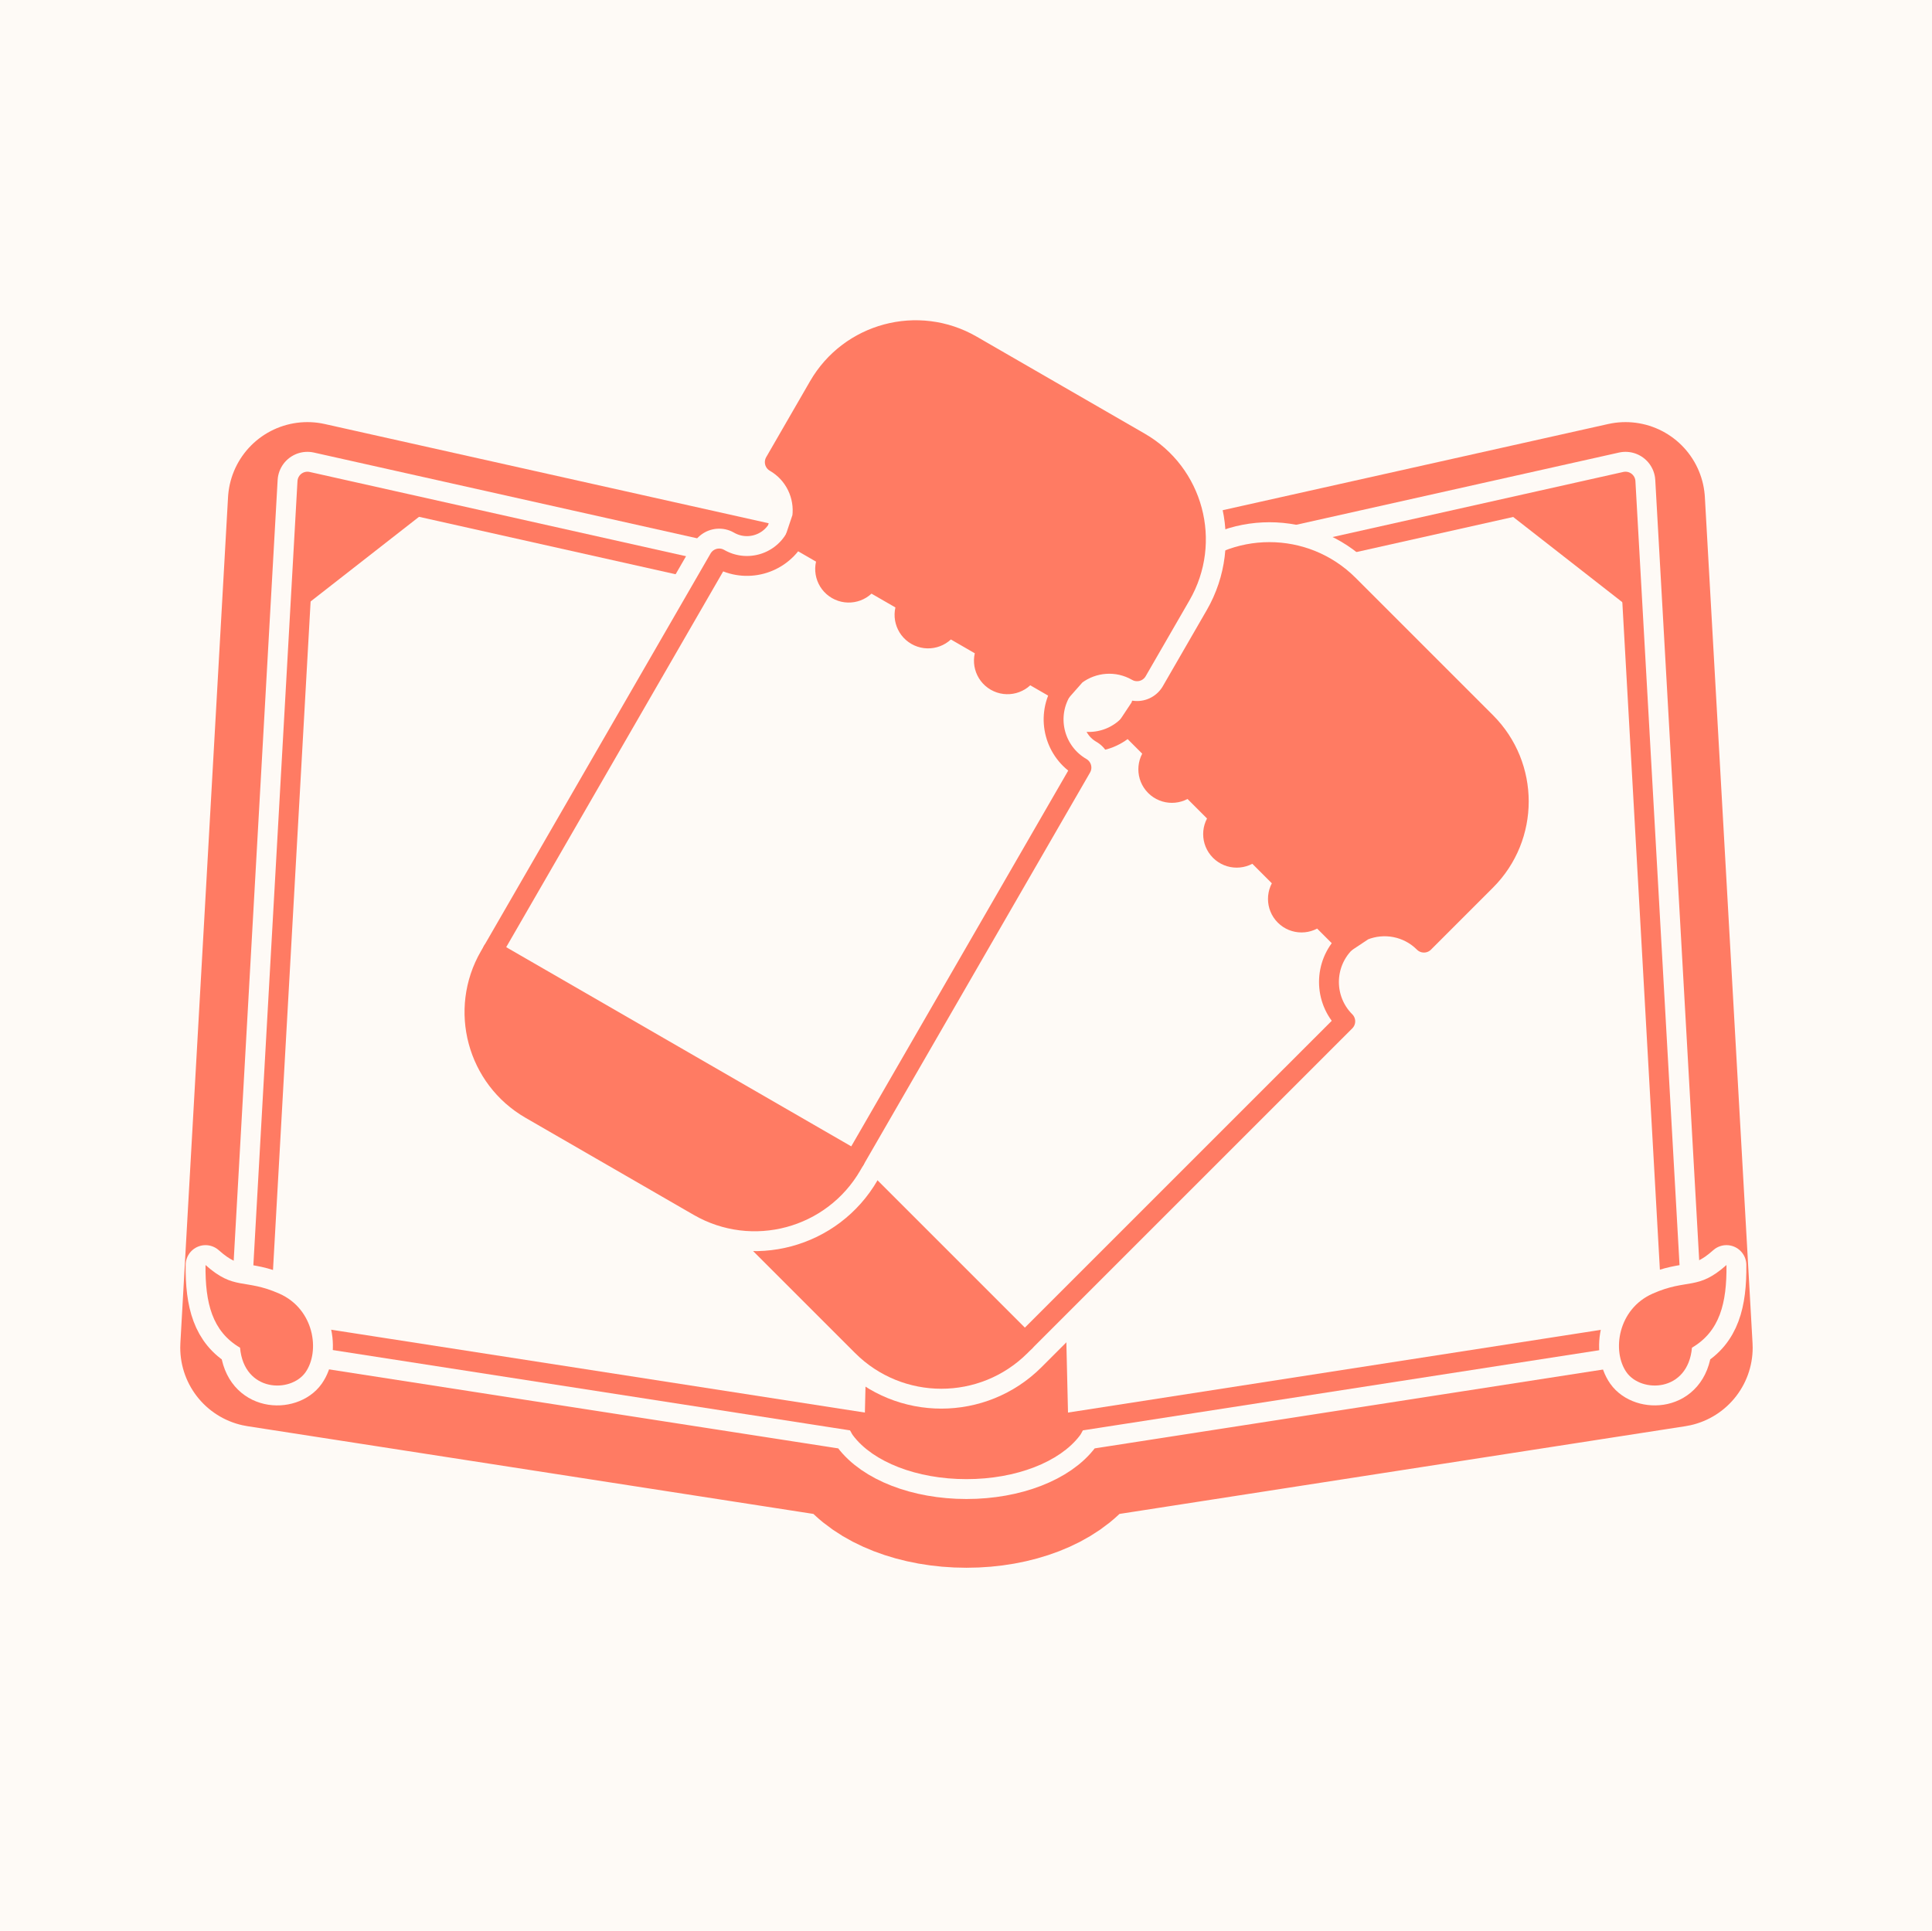
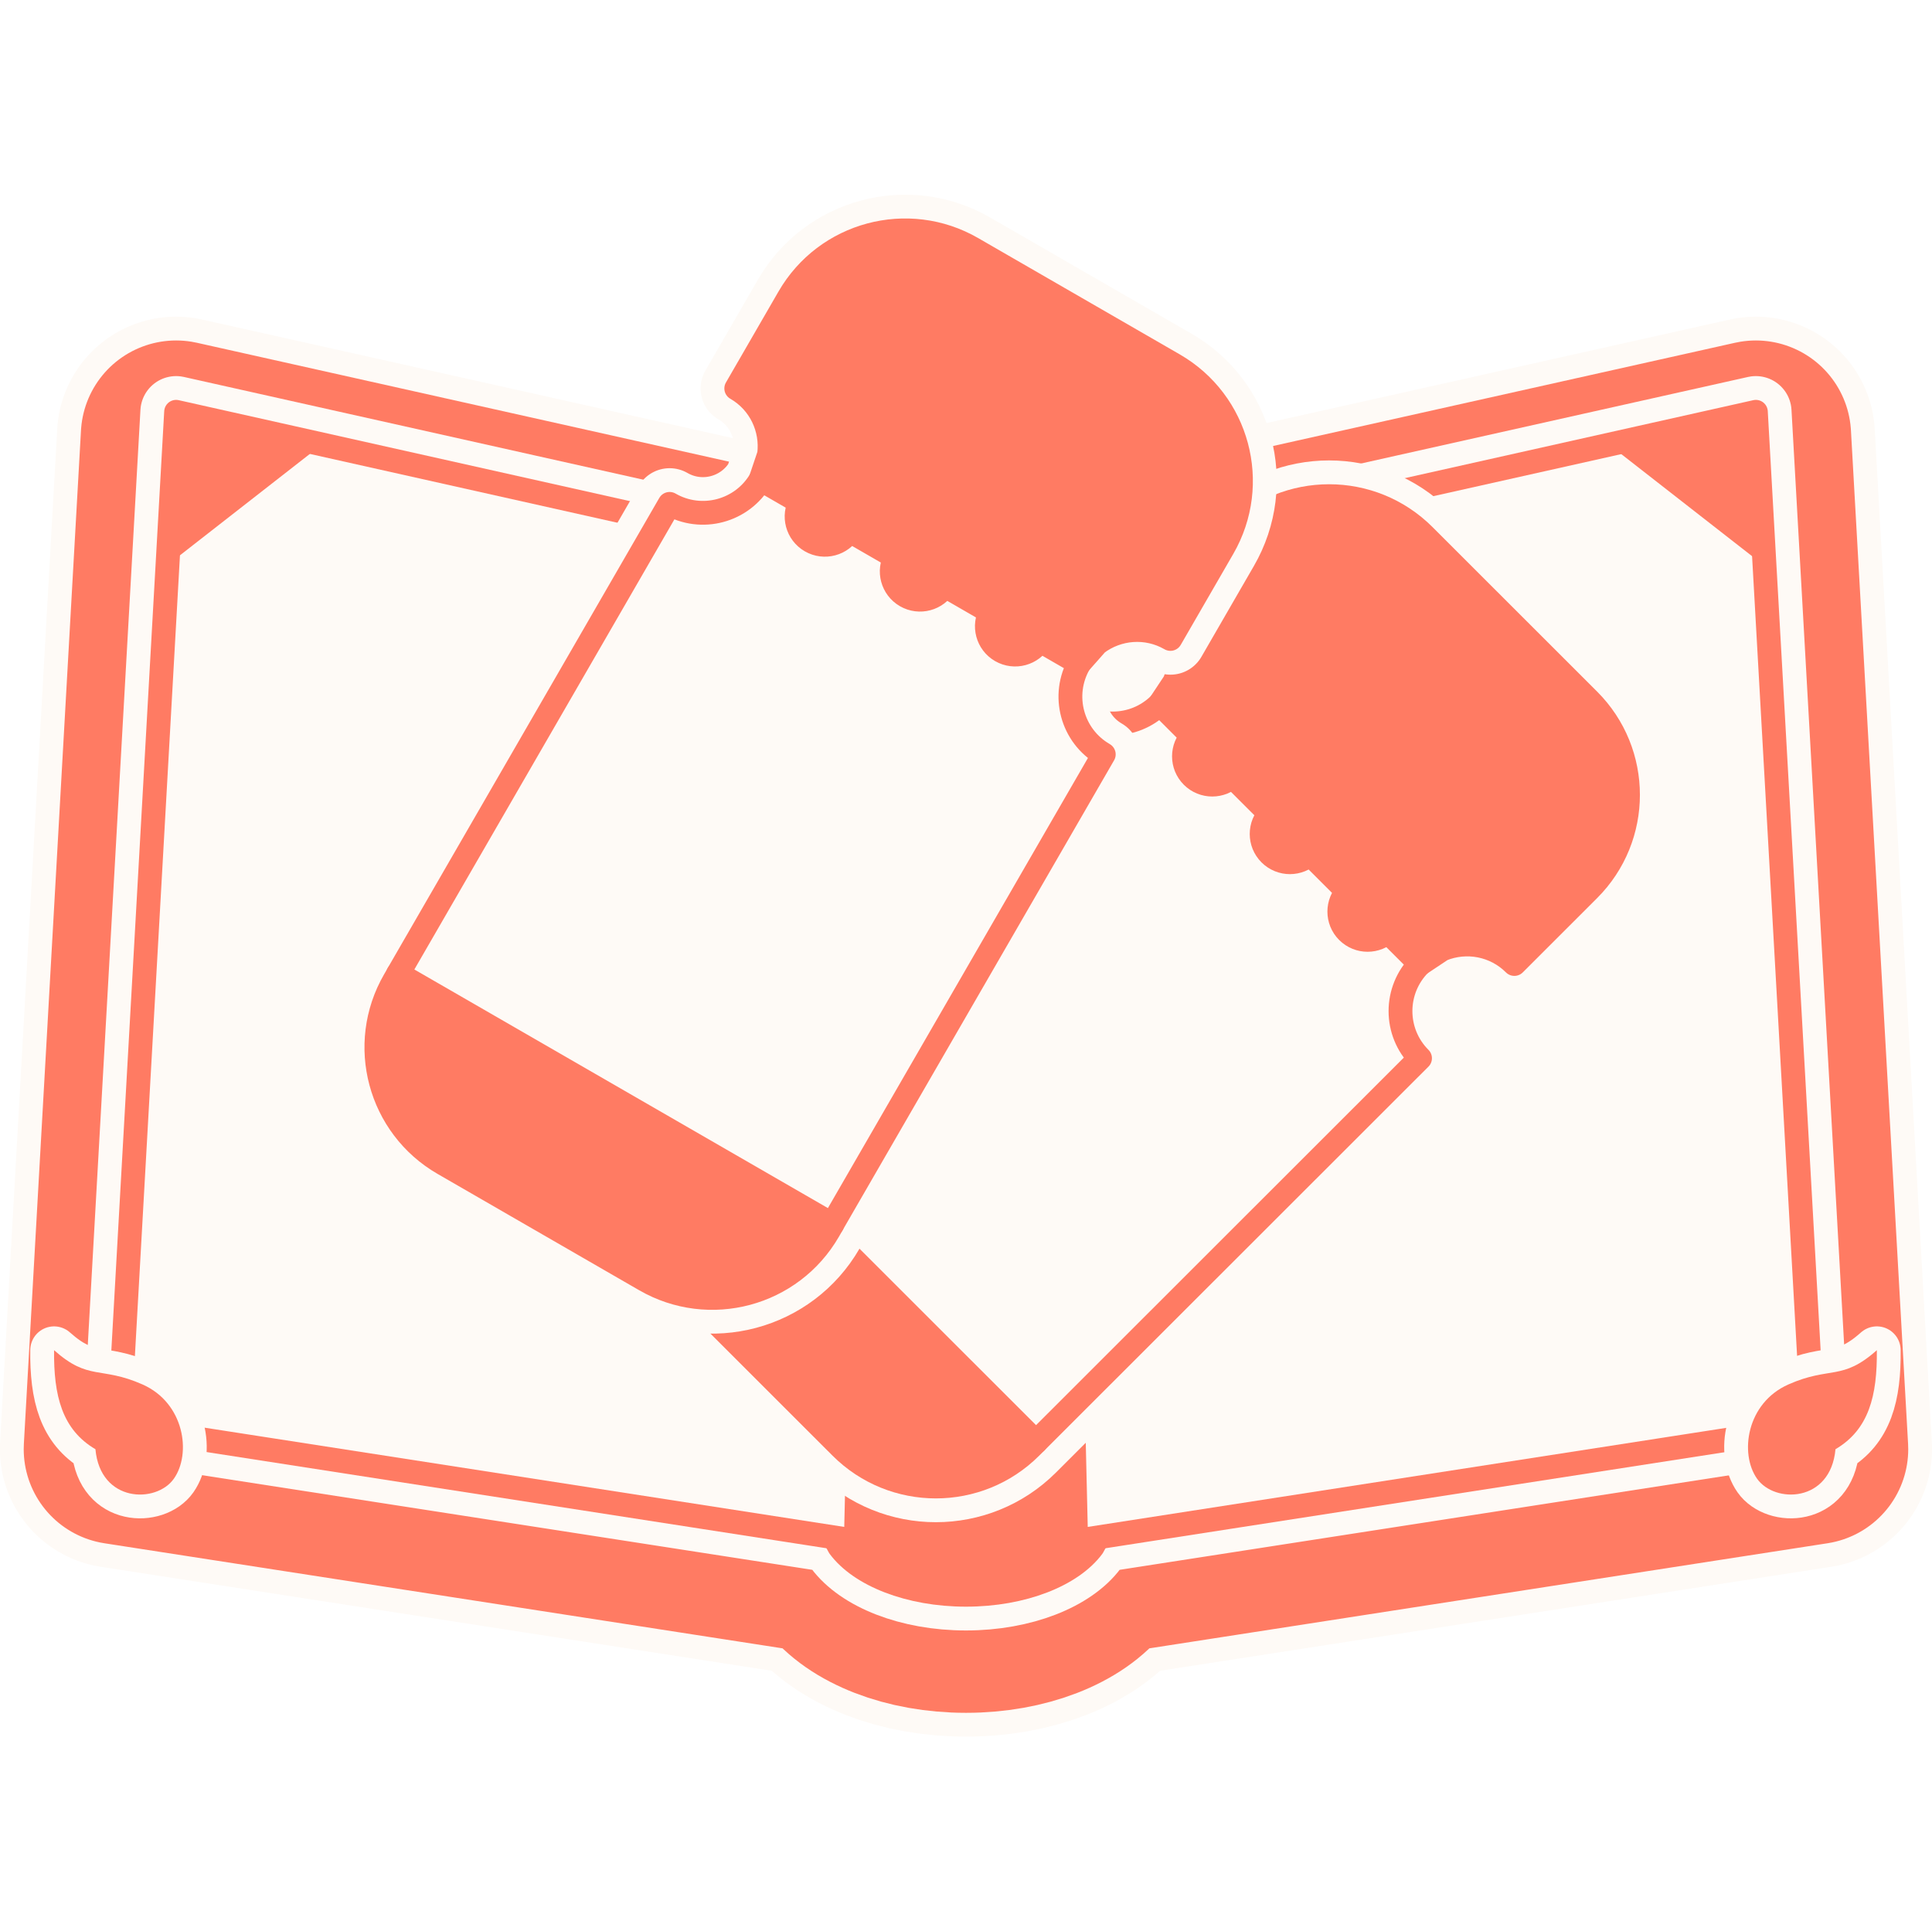
- <svg xmlns="http://www.w3.org/2000/svg" overflow="hidden" viewBox="0 0 2228 2227" xml:space="preserve">
+ <svg xmlns="http://www.w3.org/2000/svg" overflow="hidden" viewBox="0 0 1880 1879" xml:space="preserve">
  <defs>
    <clipPath id="a">
-       <rect x="1086" y="124" width="2228" height="2227" />
+       <rect x="1260" y="298" width="1880" height="1879" />
    </clipPath>
  </defs>
-   <g transform="translate(-1086 -124)" clip-path="url(#a)">
-     <rect x="1086" y="124" width="2228" height="2227" fill="#FEFAF6" />
-     <path d="m1440.5 702.5 676.19 151.18c-0.07 3.237-0.15 6.474-0.22 9.711l10.29 4.867c21.06 8.15 46.44 12.91 73.77 12.91s52.71-4.76 73.77-12.91l10.29-4.867c-0.07-3.237-0.15-6.474-0.22-9.711l676.18-151.18 54.98 975.82-688.4 106.73v0l-20.77 3.22 20.77-3.22-5.03 9.28c-20.03 27.13-66.92 46.17-121.57 46.17s-101.54-19.04-121.57-46.17l-5.03-9.28-688.4-106.73 54.97-975.82z" fill="#FF7B63" fill-rule="evenodd" stroke="#FF7B63" stroke-linecap="round" stroke-linejoin="round" stroke-miterlimit="10" stroke-width="183.33" />
-     <path d="m1440.5 679.5 676.19 151.32c-0.07 3.239-0.15 6.479-0.22 9.719l10.29 4.871c21.06 8.158 46.44 12.922 73.77 12.922s52.71-4.764 73.77-12.922l10.29-4.871c-0.07-3.24-0.15-6.479-0.22-9.719l676.18-151.32 54.98 976.68-688.4 106.82v0l-20.77 3.23 20.77-3.23-5.03 9.29c-20.03 27.16-66.92 46.21-121.57 46.21s-101.54-19.05-121.57-46.21l-5.03-9.29-688.4-106.82 54.97-976.68z" fill="none" fill-rule="evenodd" stroke="#FEFAF6" stroke-linecap="round" stroke-linejoin="round" stroke-miterlimit="10" stroke-width="68.75" />
-     <path d="m2116.2 840.5 10.33 4.871c21.12 8.159 46.59 12.922 74 12.922s52.88-4.763 74-12.922l10.33-4.871 20.2 856.42 1.63 69.3 20.84-3.22-5.04 9.29c-20.1 27.16-67.14 46.21-121.96 46.21s-101.86-19.05-121.96-46.21l-5.04-9.29 20.84 3.22 1.63-69.3z" fill="#FF7B63" fill-rule="evenodd" stroke="#FF7B63" stroke-linecap="round" stroke-linejoin="round" stroke-miterlimit="10" stroke-width="22.917" />
-     <path d="m1440.5 679.5-54.96 976.92 709.01 110.08 21.99-935.64-676.04-151.36z" fill="#FEFAF6" fill-rule="evenodd" stroke="#FF7B63" stroke-linecap="round" stroke-linejoin="round" stroke-miterlimit="10" stroke-width="22.917" />
-     <path transform="matrix(-1 0 0 1 3015.5 679.5)" d="M54.962 0 0 976.924 709.015 1087 731 151.354 54.962 0Z" fill="#FEFAF6" fill-rule="evenodd" stroke="#FF7B63" stroke-linecap="round" stroke-linejoin="round" stroke-miterlimit="10" stroke-width="22.917" />
-     <path d="m2961.7 1706.7c-16.98-24.14-10.18-72.85 30.2-90.72 40.37-17.87 51.58-3.09 85.09-32.99 0.46 43.81-7.66 76.46-39.8 95.36-4.63 51.54-58.5 52.49-75.49 28.35z" fill="none" fill-rule="evenodd" stroke="#FEFAF6" stroke-linecap="round" stroke-linejoin="round" stroke-miterlimit="10" stroke-width="45.833" />
-     <path d="m2961.7 1706.7c-16.98-24.14-10.18-72.85 30.2-90.72 40.37-17.87 51.58-3.09 85.09-32.99 0.46 43.81-7.66 76.46-39.8 95.36-4.63 51.54-58.5 52.49-75.49 28.35z" fill="#FF7B63" fill-rule="evenodd" />
-     <path transform="matrix(-1 0 0 1 1447 1583)" d="m8.692 123.71c-16.984-24.14-10.179-72.849 30.195-90.718 40.374-17.869 51.583-3.092 85.095-32.988 0.457 43.813-7.663 76.457-39.803 95.357-4.632 51.544-58.503 52.489-75.487 28.349z" fill="none" fill-rule="evenodd" stroke="#FEFAF6" stroke-linecap="round" stroke-linejoin="round" stroke-miterlimit="10" stroke-width="45.833" />
-     <path transform="matrix(-1 0 0 1 1447 1583)" d="m8.692 123.71c-16.984-24.14-10.179-72.849 30.195-90.718 40.374-17.869 51.583-3.092 85.095-32.988 0.457 43.813-7.663 76.457-39.803 95.357-4.632 51.544-58.503 52.489-75.487 28.349z" fill="#FF7B63" fill-rule="evenodd" />
-     <path d="M1439.34 679 1581 710.87 1431 828Z" fill="#FF7B63" fill-rule="evenodd" />
-     <path transform="matrix(-1 0 0 1 2969 679)" d="M8.342 0 0 149 150 31.87Z" fill="#FF7B63" fill-rule="evenodd" />
-     <path d="m1921.8 1335.3 374.52-374.52c25.06 25.059 65.69 25.059 90.75 0v0l14.09-21.226c9.4-23.173 4.7-50.725-14.09-69.519l71.5-71.501c50.45-50.454 132.25-50.454 182.71 0l158.39 158.4c50.46 50.452 50.46 132.25 0 182.71l-71.5 71.5c-18.79-18.8-46.35-23.49-69.52-14.1l-21.22 14.1v0 0c-25.06 25.06-25.06 65.69 0 90.74l-374.53 374.53c-50.45 50.45-132.26 50.45-182.71 0l-158.39-158.4c-50.46-50.45-50.46-132.25 0-182.71z" fill="#FF7B63" fill-rule="evenodd" stroke="#FEFAF6" stroke-linecap="round" stroke-linejoin="round" stroke-miterlimit="10" stroke-width="68.75" />
-     <path d="m1921.8 1335.3 5.07-5.06 341.1 341.11-5.06 5.06c-50.45 50.45-132.26 50.45-182.71 0l-158.4-158.4c-50.45-50.45-50.45-132.25 0-182.71z" fill="#FF7B63" fill-rule="evenodd" stroke="#FF7B63" stroke-linecap="round" stroke-linejoin="round" stroke-miterlimit="10" stroke-width="22.917" />
-     <path d="m2387 870.06 71.51-71.501c50.45-50.454 132.25-50.454 182.71 0l158.39 158.4c50.46 50.452 50.46 132.25 0 182.71l-71.5 71.5c-18.79-18.8-46.35-23.49-69.52-14.1l-21.22 14.1-31.2-31.19 5.98-9.01c3.99-9.83 1.99-21.51-5.98-29.48s-19.65-9.96-29.48-5.98l-9 5.98-36.26-36.26 5.98-9c3.98-9.83 1.99-21.51-5.98-29.48-7.97-7.98-19.66-9.97-29.49-5.98l-9 5.97-36.25-36.25 5.97-9c3.99-9.83 2-21.517-5.97-29.488-7.98-7.971-19.66-9.964-29.49-5.979l-9 5.979-31.19-31.194 14.09-21.226c9.4-23.173 4.7-50.725-14.1-69.519z" fill="#FF7B63" fill-rule="evenodd" stroke="#FF7B63" stroke-linecap="round" stroke-linejoin="round" stroke-miterlimit="10" stroke-width="22.917" />
-     <path d="m1926.8 1330.3 369.46-369.46c25.06 25.059 65.69 25.059 90.75 0v0l31.19 31.193v1e-3c-10.63 10.628-10.63 27.858 0 38.488s27.86 10.63 38.49 0v0l36.25 36.25v0.01c-10.63 10.62-10.63 27.85 0 38.48s27.86 10.63 38.49 0v0l36.26 36.26v0c-10.63 10.63-10.63 27.86 0 38.49 10.62 10.62 27.85 10.62 38.48 0v-0.01l31.2 31.2v0c-25.06 25.06-25.06 65.69 0 90.74l-369.47 369.47z" fill="#FEFAF6" fill-rule="evenodd" stroke="#FF7B63" stroke-linecap="round" stroke-linejoin="round" stroke-miterlimit="10" stroke-width="22.917" />
-     <path d="m1650.5 1226.8 3.58-6.2 261.25-452.49c30.69 17.719 69.93 7.204 87.65-23.487v0l8.12-24.151c3.08-24.816-8.59-50.213-31.6-63.502l50.56-87.571c35.67-61.793 114.69-82.965 176.48-47.289l193.99 112c61.8 35.676 82.97 114.69 47.29 176.48l-50.56 87.571c-23.01-13.289-50.84-10.697-70.79 4.378l-16.86 19.108v0 1e-3c-17.72 30.69-7.2 69.934 23.49 87.648l-261.25 452.5-3.58 6.2c-35.68 61.8-114.69 82.97-176.49 47.29l-193.99-112c-61.79-35.68-82.97-114.69-47.29-176.49z" fill="#FF7B63" fill-rule="evenodd" stroke="#FEFAF6" stroke-linecap="round" stroke-linejoin="round" stroke-miterlimit="10" stroke-width="68.75" />
-     <path d="m1650.5 1226.8 3.58-6.2 417.77 241.2-3.58 6.2c-35.68 61.8-114.69 82.97-176.49 47.29l-193.99-112c-61.79-35.68-82.97-114.69-47.29-176.49z" fill="#FF7B63" fill-rule="evenodd" stroke="#FF7B63" stroke-linecap="round" stroke-linejoin="round" stroke-miterlimit="10" stroke-width="22.917" />
-     <path d="m1979.5 657.01 50.56-87.571c35.67-61.793 114.69-82.965 176.48-47.289l193.99 112c61.8 35.676 82.97 114.69 47.29 176.48l-50.56 87.571c-23.01-13.29-50.84-10.697-70.79 4.377l-16.86 19.109-38.2-22.057 3.44-10.243c1.31-10.524-3.64-21.295-13.4-26.932-9.77-5.636-21.57-4.537-30.03 1.857l-7.15 8.104-44.41-25.637 3.45-10.243c1.31-10.525-3.64-21.296-13.41-26.932-9.76-5.637-21.56-4.537-30.02 1.856l-7.15 8.104-44.41-25.637 3.45-10.243c1.3-10.525-3.65-21.296-13.41-26.932s-21.56-4.537-30.02 1.856l-7.15 8.105-38.21-22.057 8.12-24.151c3.08-24.816-8.59-50.213-31.6-63.502z" fill="#FF7B63" fill-rule="evenodd" stroke="#FF7B63" stroke-linecap="round" stroke-linejoin="round" stroke-miterlimit="10" stroke-width="22.917" />
-     <path d="m1654.1 1220.6 261.25-452.49c30.69 17.719 69.93 7.204 87.65-23.487v0l38.21 22.057v0c-7.52 13.017-3.06 29.661 9.96 37.176 13.01 7.515 29.66 3.055 37.17-9.961v-1e-3l44.41 25.638v0c-7.52 13.017-3.06 29.66 9.96 37.175s29.66 3.056 37.18-9.961v0l44.4 25.637v1e-3c-7.51 13.016-3.06 29.66 9.96 37.175s29.66 3.055 37.18-9.961v-1e-3l38.2 22.057v1e-3c-17.72 30.69-7.2 69.934 23.49 87.648l-261.25 452.5z" fill="#FEFAF6" fill-rule="evenodd" stroke="#FF7B63" stroke-linecap="round" stroke-linejoin="round" stroke-miterlimit="10" stroke-width="22.917" />
+   <g transform="translate(-1260 -298)" clip-path="url(#a)">
+     <rect x="1260" y="298" width="1880" height="1879" fill-opacity="0" />
+     <g fill-rule="evenodd">
+       <path transform="matrix(1.0005 0 0 1 -25.358 11.936)" d="m1456 710.07 683.48 152.81c-0.08 3.272-0.16 6.544-0.23 9.815l10.4 4.92c21.29 8.238 46.94 13.049 74.57 13.049 27.62 0 53.28-4.811 74.56-13.049l10.4-4.92c-0.07-3.271-0.15-6.543-0.22-9.815l683.47-152.81 55.57 986.33-695.82 107.88v0l-20.99 3.26 20.99-3.26-5.08 9.38c-20.25 27.42-67.64 46.67-122.88 46.67s-102.64-19.25-122.88-46.67l-5.09-9.38-695.81-107.88 55.56-986.33z" fill="#FEFAF6" stroke="#FEFAF6" stroke-linecap="round" stroke-linejoin="round" stroke-miterlimit="10" stroke-width="231.64" />
+       <path transform="matrix(1.0005 0 0 1 -25.358 11.936)" d="m1456 710.07 683.48 152.81c-0.08 3.272-0.16 6.544-0.23 9.815l10.4 4.92c21.29 8.238 46.94 13.049 74.57 13.049 27.62 0 53.28-4.811 74.56-13.049l10.4-4.92c-0.07-3.271-0.15-6.543-0.22-9.815l683.47-152.81 55.57 986.33-695.82 107.88v0l-20.99 3.26 20.99-3.26-5.08 9.38c-20.25 27.42-67.64 46.67-122.88 46.67s-102.64-19.25-122.88-46.67l-5.09-9.38-695.81-107.88 55.56-986.33z" fill="#FF7B63" stroke="#FF7B63" stroke-linecap="round" stroke-linejoin="round" stroke-miterlimit="10" stroke-width="185.31" />
+       <path transform="matrix(1.0005 0 0 1 -25.358 11.936)" d="m1456 686.82 683.48 152.95c-0.08 3.274-0.16 6.549-0.23 9.824l10.4 4.924c21.29 8.246 46.94 13.061 74.57 13.061 27.62 0 53.28-4.815 74.56-13.061l10.4-4.924c-0.07-3.275-0.15-6.549-0.22-9.824l683.47-152.95 55.57 987.2-695.82 107.97v0l-20.99 3.27 20.99-3.27-5.08 9.4c-20.25 27.45-67.64 46.7-122.88 46.7s-102.64-19.25-122.88-46.7l-5.09-9.4-695.81-107.97 55.56-987.2z" fill="none" stroke="#FEFAF6" stroke-linecap="round" stroke-linejoin="round" stroke-miterlimit="10" stroke-width="69.491" />
+       <path transform="matrix(1.0005 0 0 1 -25.358 11.936)" d="m2139 849.56 10.44 4.923c21.35 8.247 47.09 13.062 74.8 13.062 27.7 0 53.45-4.815 74.8-13.062l10.44-4.923 20.41 865.64 1.65 70.05 21.07-3.26-5.1 9.4c-20.31 27.45-67.86 46.7-123.27 46.7s-102.96-19.25-123.28-46.7l-5.09-9.4 21.07 3.26 1.64-70.05z" fill="#FF7B63" stroke="#FF7B63" stroke-linecap="round" stroke-linejoin="round" stroke-miterlimit="10" stroke-width="23.164" />
+       <path transform="matrix(1.0005 0 0 1 -25.358 11.936)" d="m1456 686.82-55.55 987.45 716.65 111.26 22.22-945.72-683.32-152.99z" fill="#FEFAF6" stroke="#FF7B63" stroke-linecap="round" stroke-linejoin="round" stroke-miterlimit="10" stroke-width="23.164" />
+       <path transform="matrix(-1.0005 0 0 1 3024.2 698.76)" d="M55.555 0 0 987.45 716.654 1098.71 738.876 152.985 55.555 0Z" fill="#FEFAF6" stroke="#FF7B63" stroke-linecap="round" stroke-linejoin="round" stroke-miterlimit="10" stroke-width="23.164" />
+       <path transform="matrix(1.0005 0 0 1 -25.358 11.936)" d="m2993.6 1725.1c-17.16-24.4-10.29-73.64 30.53-91.7 40.8-18.06 52.13-3.12 86-33.34 0.47 44.28-7.74 77.28-40.23 96.38-4.68 52.1-59.13 53.06-76.3 28.66z" fill="none" stroke="#FEFAF6" stroke-linecap="round" stroke-linejoin="round" stroke-miterlimit="10" stroke-width="46.327" />
+       <path transform="matrix(1.0005 0 0 1 -25.358 11.936)" d="m2993.6 1725.1c-17.16-24.4-10.29-73.64 30.53-91.7 40.8-18.06 52.13-3.12 86-33.34 0.47 44.28-7.74 77.28-40.23 96.38-4.68 52.1-59.13 53.06-76.3 28.66z" fill="#FF7B63" />
+       <path transform="matrix(-1.0005 0 0 1 1438 1612)" d="m8.786 125.04c-17.167-24.4-10.289-73.634 30.52-91.695 40.809-18.061 52.139-3.126 86.012-33.344 0.462 44.285-7.746 77.281-40.232 96.384-4.682 52.1-59.133 53.055-76.301 28.655z" fill="none" stroke="#FEFAF6" stroke-linecap="round" stroke-linejoin="round" stroke-miterlimit="10" stroke-width="46.327" />
+       <path transform="matrix(-1.0005 0 0 1 1438 1612)" d="m8.786 125.04c-17.167-24.4-10.289-73.634 30.52-91.695 40.809-18.061 52.139-3.126 86.012-33.344 0.462 44.285-7.746 77.281-40.232 96.384-4.682 52.1-59.133 53.055-76.301 28.655z" fill="#FF7B63" />
+       <path transform="matrix(1.0005 0 0 1 -25.358 11.936)" d="m1454.8 686.32 143.18 32.213-151.61 118.39z" fill="#FF7B63" />
+       <path transform="matrix(-1.0005 0 0 1 2977.2 698.25)" d="m8.432 0-8.432 150.6 151.62-118.39z" fill="#FF7B63" />
+       <path transform="matrix(1.0005 0 0 1 -25.358 11.936)" d="m1942.5 1349.7 5.11-5.12 373.44-373.44c25.33 25.329 66.4 25.329 91.73 0v0l14.24-21.455c9.5-23.422 4.75-51.271-14.24-70.268l72.27-72.271c50.99-50.998 133.67-50.998 184.68 0l160.09 160.1c51.01 50.992 51.01 133.68 0 184.68l-72.27 72.27c-18.99-19-46.85-23.74-70.27-14.25l-21.44 14.25v0 0c-25.33 25.33-25.33 66.4 0 91.72l-373.45 373.45-5.12 5.11c-50.99 51-133.68 51-184.68 0l-160.09-160.1c-51.01-51-51.01-133.68 0-184.68z" fill="#FF7B63" stroke="#FEFAF6" stroke-linecap="round" stroke-linejoin="round" stroke-miterlimit="10" stroke-width="69.491" />
+       <path transform="matrix(1.0005 0 0 1 -25.358 11.936)" d="m1942.5 1349.7 5.12-5.12 344.78 344.79-5.12 5.11c-50.99 51-133.68 51-184.68 0l-160.1-160.1c-51-51-51-133.68 0-184.68z" fill="#FF7B63" stroke="#FF7B63" stroke-linecap="round" stroke-linejoin="round" stroke-miterlimit="10" stroke-width="23.164" />
+       <path transform="matrix(1.0005 0 0 1 -25.358 11.936)" d="m2412.8 879.44 72.28-72.271c50.99-50.998 133.67-50.998 184.68 0l160.09 160.1c51.01 50.992 51.01 133.68 0 184.68l-72.27 72.27c-18.99-19-46.85-23.74-70.27-14.25l-21.44 14.25-31.54-31.53 6.04-9.1c4.04-9.94 2.02-21.75-6.04-29.8-8.06-8.06-19.86-10.07-29.8-6.05l-9.09 6.05-36.66-36.65 6.05-9.1c4.02-9.93 2.01-21.74-6.05-29.8-8.05-8.06-19.87-10.07-29.8-6.04l-9.1 6.03-36.64-36.64 6.03-9.09c4.04-9.94 2.03-21.75-6.03-29.81-8.07-8.057-19.87-10.071-29.81-6.043l-9.1 6.043-31.52-31.53 14.24-21.455c9.5-23.422 4.75-51.271-14.25-70.268z" fill="#FF7B63" stroke="#FF7B63" stroke-linecap="round" stroke-linejoin="round" stroke-miterlimit="10" stroke-width="23.164" />
+       <path transform="matrix(1.0005 0 0 1 -25.358 11.936)" d="m1947.6 1344.6 373.44-373.44c25.33 25.329 66.4 25.329 91.73 0v0l31.52 31.53v0c-10.74 10.74-10.74 28.16 0 38.9 10.75 10.75 28.16 10.75 38.91 0v0l36.64 36.64v0.01c-10.74 10.74-10.74 28.15 0 38.9 10.74 10.74 28.16 10.74 38.9 0v0l36.66 36.65v0c-10.75 10.74-10.75 28.16 0 38.9 10.73 10.74 28.15 10.74 38.89 0v-0.01l31.54 31.54v0c-25.33 25.33-25.33 66.4 0 91.72l-373.45 373.45z" fill="#FEFAF6" stroke="#FF7B63" stroke-linecap="round" stroke-linejoin="round" stroke-miterlimit="10" stroke-width="23.164" />
+       <path transform="matrix(1.0005 0 0 1 -25.358 11.936)" d="m1668.3 1240.1 3.62-6.27 264.07-457.37c31.02 17.91 70.68 7.282 88.59-23.74v0l8.21-24.411c3.11-25.083-8.68-50.754-31.94-64.186l51.1-88.515c36.06-62.459 115.93-83.859 178.38-47.798l196.08 113.21c62.47 36.06 83.87 115.93 47.8 178.38l-51.1 88.515c-23.26-13.433-51.39-10.813-71.55 4.425l-17.05 19.314v0 1e-3c-17.91 31.02-7.27 70.687 23.75 88.587l-267.69 463.65c-36.06 62.46-115.92 83.86-178.39 47.8l-196.08-113.21c-62.45-36.06-83.86-115.93-47.8-178.39z" fill="#FF7B63" stroke="#FEFAF6" stroke-linecap="round" stroke-linejoin="round" stroke-miterlimit="10" stroke-width="69.491" />
+       <path transform="matrix(1.0005 0 0 1 -25.358 11.936)" d="m1668.3 1240.1 3.62-6.27 422.27 243.8-3.62 6.27c-36.06 62.46-115.92 83.86-178.39 47.8l-196.08-113.21c-62.45-36.06-83.86-115.93-47.8-178.39z" fill="#FF7B63" stroke="#FF7B63" stroke-linecap="round" stroke-linejoin="round" stroke-miterlimit="10" stroke-width="23.164" />
+       <path transform="matrix(1.0005 0 0 1 -25.358 11.936)" d="m2000.8 664.09 51.1-88.515c36.06-62.459 115.93-83.859 178.38-47.798l196.08 113.21c62.47 36.06 83.87 115.93 47.8 178.38l-51.1 88.515c-23.26-13.434-51.39-10.813-71.55 4.424l-17.05 19.315-38.61-22.295 3.48-10.353c1.32-10.638-3.68-21.525-13.54-27.223-9.88-5.696-21.81-4.586-30.36 1.877l-7.23 8.192-44.88-25.914 3.48-10.353c1.33-10.638-3.68-21.525-13.55-27.222-9.87-5.698-21.79-4.586-30.34 1.876l-7.23 8.191-44.89-25.913 3.49-10.353c1.31-10.639-3.69-21.526-13.56-27.223-9.86-5.696-21.79-4.585-30.34 1.876l-7.23 8.193-38.62-22.295 8.21-24.411c3.11-25.083-8.68-50.754-31.94-64.186z" fill="#FF7B63" stroke="#FF7B63" stroke-linecap="round" stroke-linejoin="round" stroke-miterlimit="10" stroke-width="23.164" />
+       <path transform="matrix(1.0005 0 0 1 -25.358 11.936)" d="m1671.9 1233.8 264.07-457.37c31.02 17.91 70.68 7.282 88.59-23.74v0l38.62 22.295v0c-7.6 13.157-3.09 29.98 10.07 37.576 13.15 7.596 29.98 3.088 37.57-10.068v-1e-3l44.89 25.914v0c-7.6 13.158-3.09 29.98 10.07 37.576s29.98 3.089 37.58-10.069v0l44.87 25.914v1e-3c-7.59 13.156-3.09 29.979 10.07 37.575s29.98 3.088 37.58-10.068v-1e-3l38.61 22.295v1e-3c-17.91 31.02-7.27 70.687 23.75 88.587l-264.07 457.38z" fill="#FEFAF6" stroke="#FF7B63" stroke-linecap="round" stroke-linejoin="round" stroke-miterlimit="10" stroke-width="23.164" />
+     </g>
  </g>
</svg>
